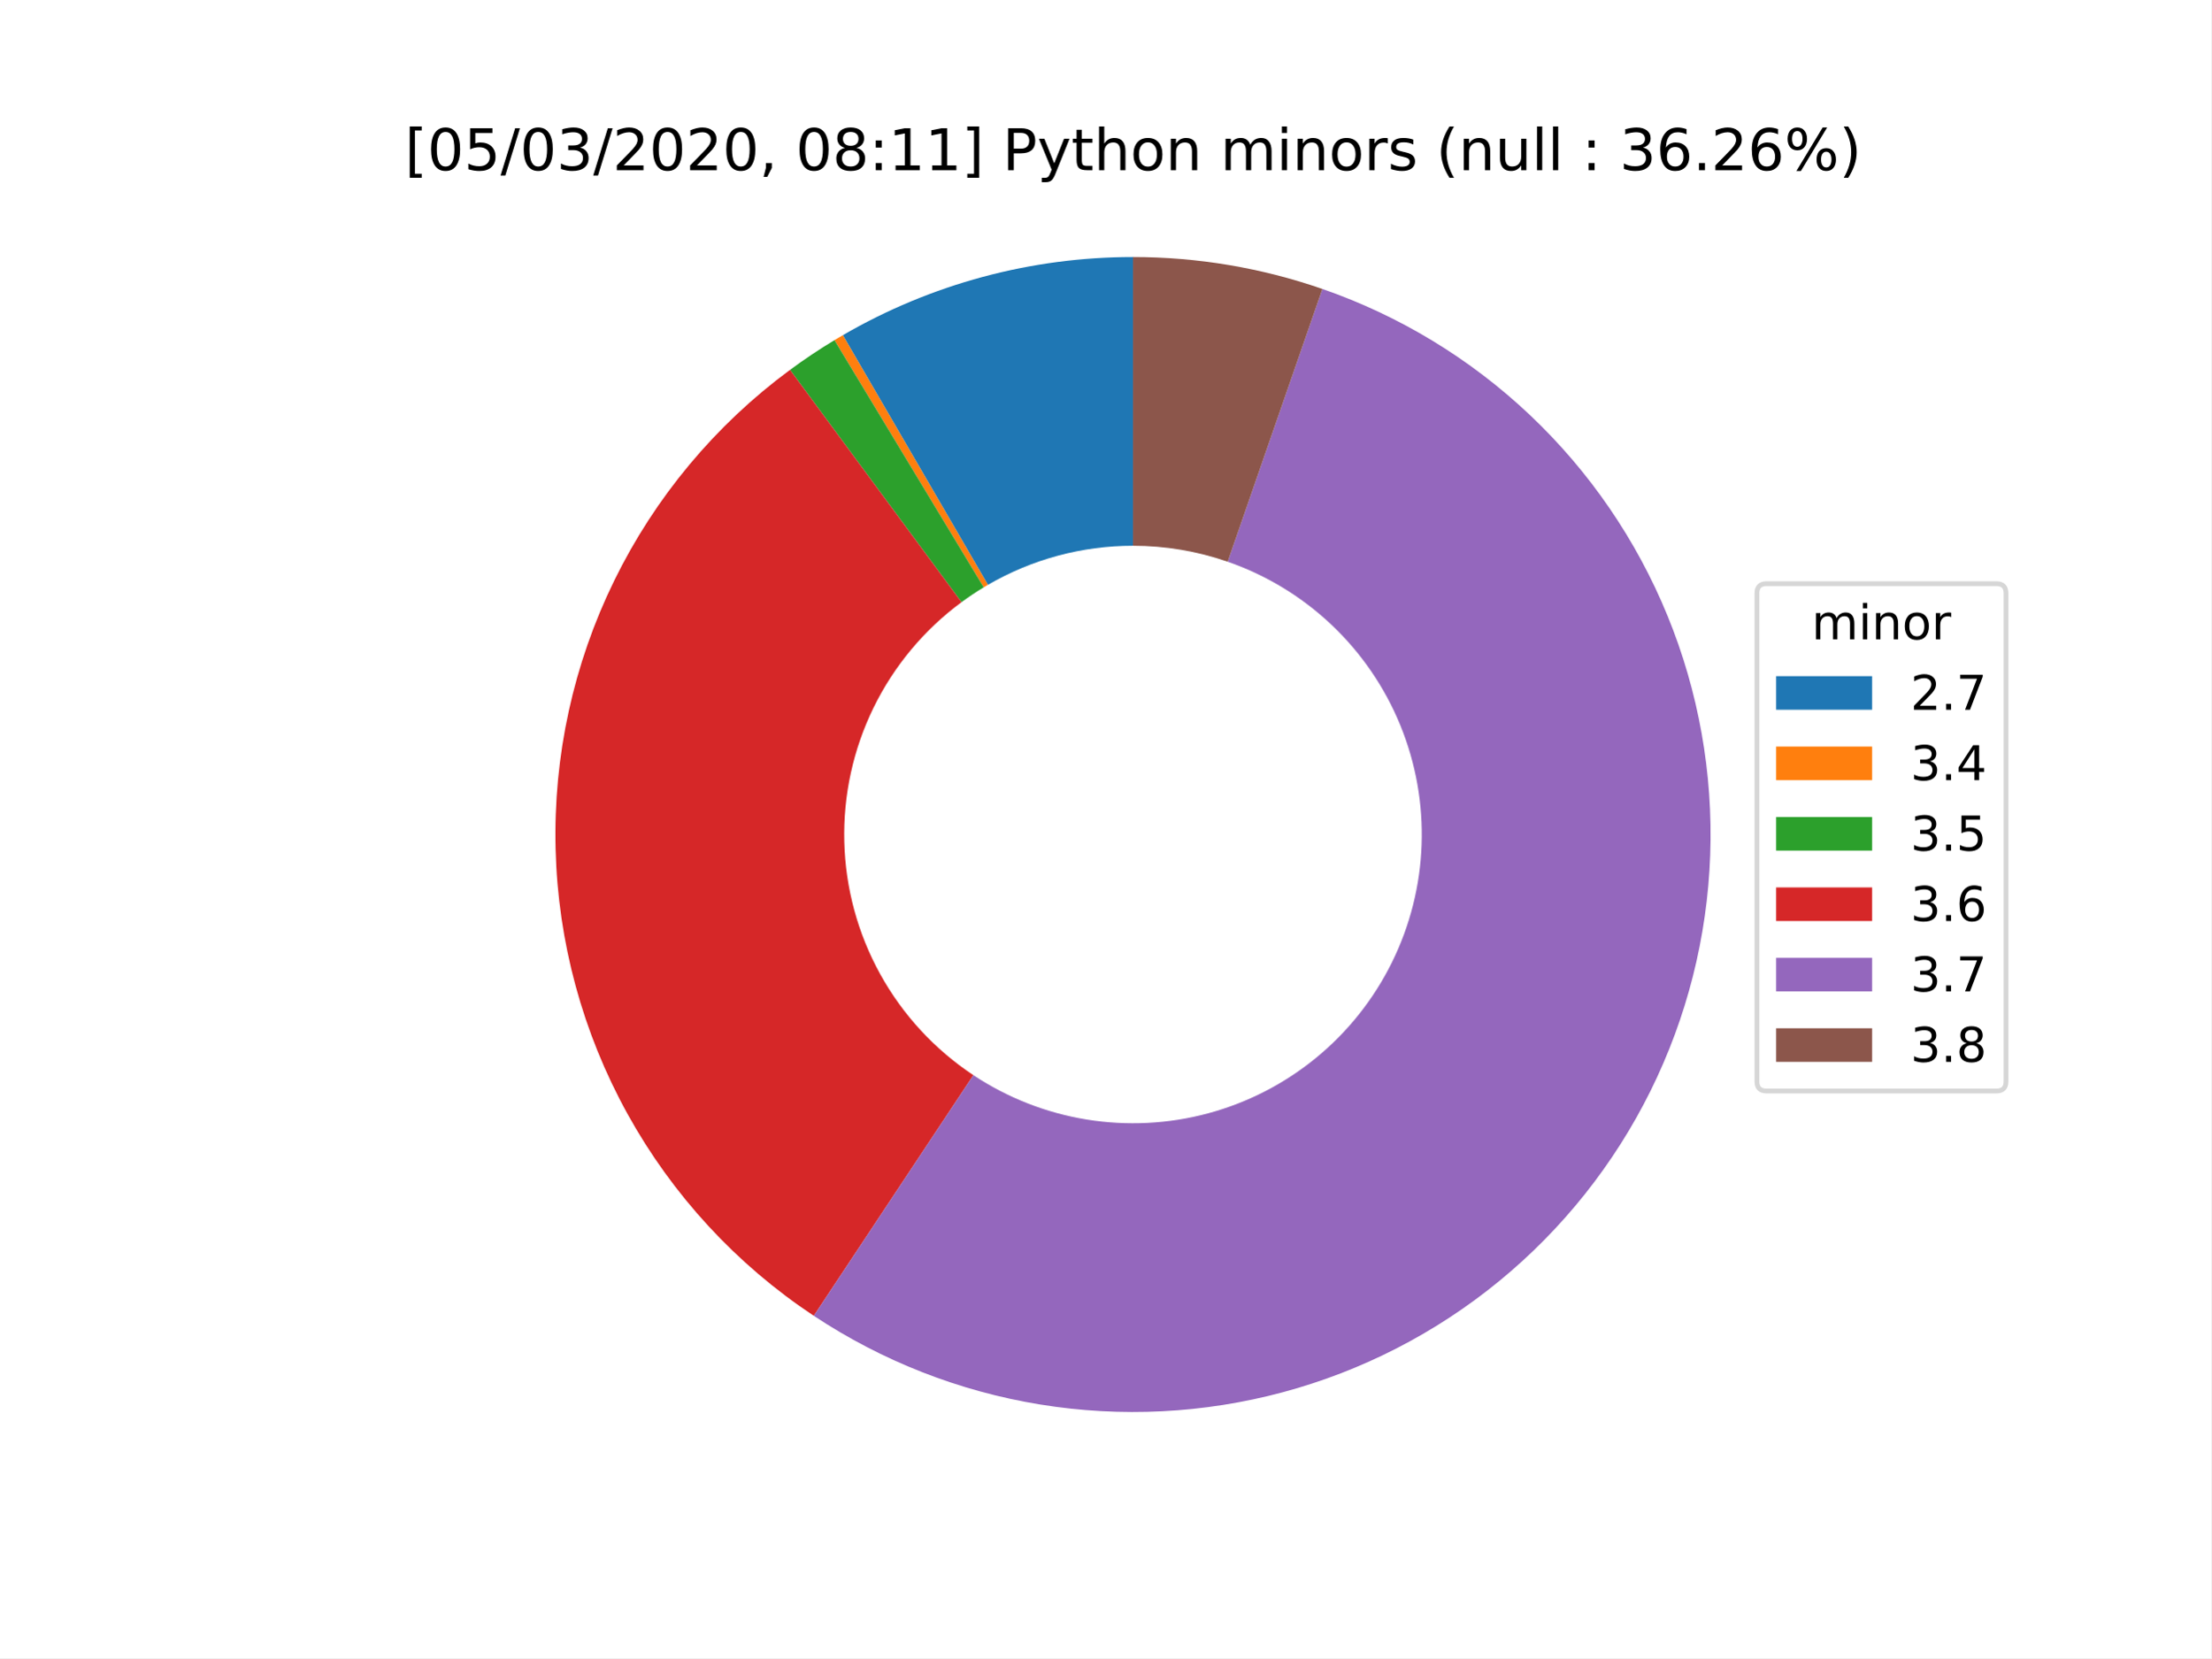
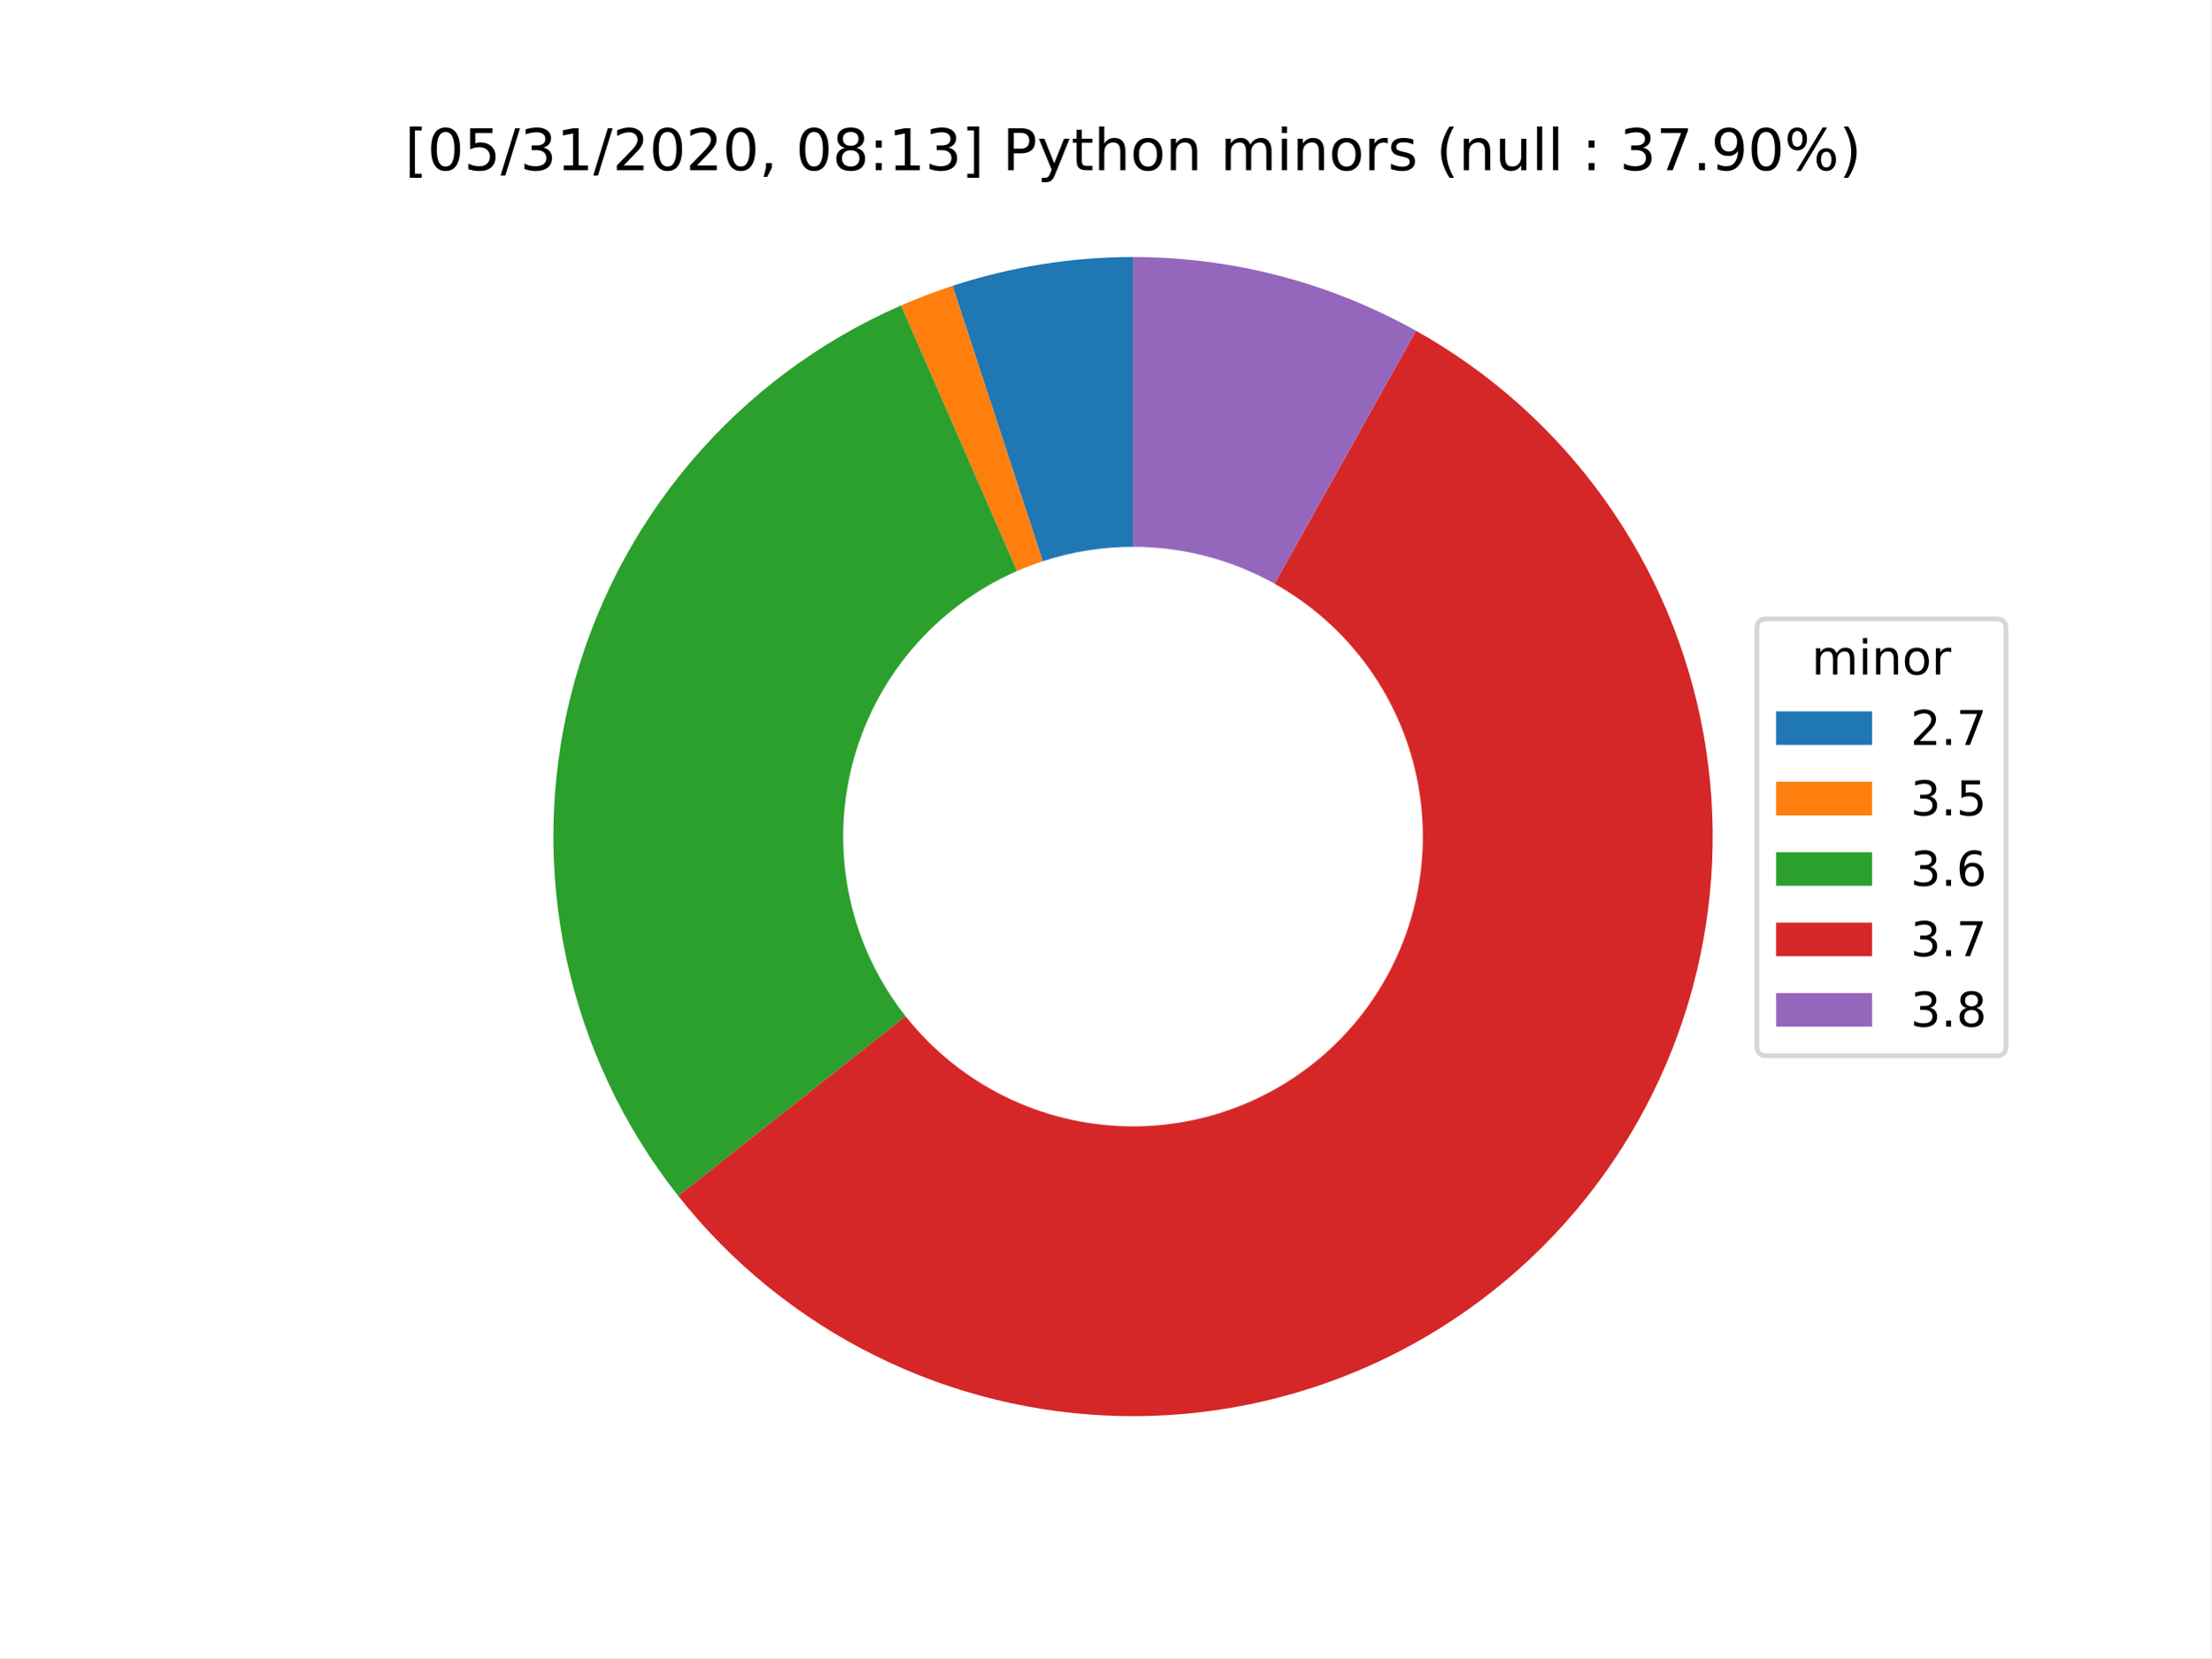
<svg xmlns="http://www.w3.org/2000/svg" xmlns:xlink="http://www.w3.org/1999/xlink" height="345.6pt" version="1.1" viewBox="0 0 460.8 345.6" width="460.8pt">
  <defs>
    <style type="text/css">
*{stroke-linecap:butt;stroke-linejoin:round;}
  </style>
  </defs>
  <g id="figure_1">
    <g id="patch_1">
      <path d="M 0 345.6  L 460.8 345.6  L 460.8 0  L 0 0  z " style="fill:#ffffff;" />
    </g>
    <g id="axes_1">
      <g id="patch_2">
-         <path d="M 236.118 53.568  C 225.542 53.568 215.012 54.962 204.801 57.713  C 194.59 60.465 184.786 64.55 175.642 69.863  L 205.88 121.9  C 210.452 119.244 215.354 117.201 220.459 115.825  C 225.565 114.45 230.83 113.753 236.118 113.753  L 236.118 53.568  z " style="fill:#1f77b4;" />
+         <path d="M 236.125 53.568  C 229.744 53.568 223.374 54.074 217.073 55.08  C 210.772 56.086 204.561 57.59 198.498 59.577  L 217.311 116.974  C 220.343 115.981 223.448 115.229 226.599 114.726  C 229.749 114.222 232.934 113.97 236.125 113.97  L 236.125 53.568  z " style="fill:#1f77b4;" />
      </g>
      <g id="patch_3">
-         <path d="M 175.642 69.863  C 175.351 70.032 175.061 70.202 174.772 70.373  C 174.483 70.545 174.194 70.717 173.906 70.891  L 205.012 122.414  C 205.156 122.328 205.3 122.241 205.445 122.156  C 205.589 122.07 205.734 121.985 205.88 121.9  L 175.642 69.863  z " style="fill:#ff7f0e;" />
+         <path d="M 198.498 59.577  C 196.678 60.174 194.872 60.814 193.083 61.496  C 191.293 62.178 189.52 62.903 187.765 63.67  L 211.945 119.021  C 212.822 118.637 213.709 118.275 214.604 117.934  C 215.499 117.592 216.401 117.273 217.311 116.974  L 198.498 59.577  z " style="fill:#ff7f0e;" />
      </g>
      <g id="patch_4">
-         <path d="M 173.906 70.891  C 172.315 71.852 170.746 72.849 169.2 73.883  C 167.655 74.916 166.134 75.985 164.638 77.089  L 200.378 125.514  C 201.126 124.962 201.886 124.427 202.659 123.91  C 203.432 123.394 204.216 122.895 205.012 122.414  L 173.906 70.891  z " style="fill:#2ca02c;" />
+         <path d="M 187.765 63.67  C 170.832 71.067 155.821 82.251 143.888 96.359  C 131.956 110.468 123.418 127.128 118.933 145.053  C 114.449 162.978 114.136 181.696 118.019 199.761  C 121.903 217.826 129.88 234.761 141.335 249.26  L 188.73 211.816  C 183.002 204.566 179.014 196.099 177.072 187.066  C 175.13 178.034 175.287 168.675 177.529 159.712  C 179.771 150.749 184.04 142.42 190.006 135.365  C 195.973 128.311 203.479 122.719 211.945 119.021  L 187.765 63.67  z " style="fill:#2ca02c;" />
      </g>
      <g id="patch_5">
-         <path d="M 164.638 77.089  C 149.067 88.582 136.494 103.663 127.99 121.048  C 119.486 138.433 115.299 157.616 115.786 176.963  C 116.272 196.311 121.418 215.259 130.784 232.194  C 140.151 249.13 153.466 263.56 169.596 274.256  L 202.857 224.097  C 194.792 218.749 188.134 211.534 183.451 203.066  C 178.768 194.598 176.195 185.124 175.952 175.45  C 175.708 165.777 177.802 156.186 182.054 147.493  C 186.306 138.8 192.592 131.26 200.378 125.514  L 164.638 77.089  z " style="fill:#d62728;" />
+         <path d="M 141.335 249.26  C 152.406 263.273 166.448 274.659 182.447 282.594  C 198.446 290.53 216.008 294.819 233.863 295.154  C 251.719 295.488 269.429 291.859 285.714 284.528  C 301.999 277.197 316.457 266.345 328.045 252.756  C 339.633 239.167 348.064 223.176 352.731 205.938  C 357.398 188.699 358.184 170.639 355.033 153.06  C 351.883 135.481 344.873 118.818 334.51 104.273  C 324.147 89.728 310.687 77.661 295.1 68.942  L 265.613 121.657  C 273.406 126.016 280.136 132.05 285.317 139.322  C 290.499 146.595 294.004 154.926 295.579 163.716  C 297.154 172.505 296.761 181.535 294.428 190.155  C 292.095 198.774 287.879 206.769 282.085 213.564  C 276.291 220.358 269.062 225.784 260.919 229.45  C 252.777 233.115 243.922 234.93 234.994 234.763  C 226.066 234.595 217.285 232.451 209.286 228.483  C 201.286 224.515 194.265 218.822 188.73 211.816  L 141.335 249.26  z " style="fill:#d62728;" />
      </g>
      <g id="patch_6">
-         <path d="M 169.596 274.256  C 183.831 283.695 199.913 289.998 216.772 292.743  C 233.631 295.488 250.882 294.614 267.377 290.178  C 283.871 285.742 299.234 277.846 312.442 267.015  C 325.65 256.185 336.402 242.666 343.983 227.36  C 351.564 212.054 355.8 195.308 356.41 178.238  C 357.021 161.168 353.991 144.163 347.522 128.354  C 341.054 112.546 331.294 98.294 318.894 86.548  C 306.493 74.802 291.733 65.829 275.597 60.227  L 255.857 117.082  C 263.925 119.883 271.305 124.37 277.506 130.243  C 283.706 136.116 288.586 143.242 291.82 151.146  C 295.054 159.05 296.569 167.553 296.264 176.088  C 295.959 184.623 293.841 192.996 290.05 200.649  C 286.26 208.302 280.884 215.061 274.28 220.477  C 267.676 225.892 259.994 229.84 251.747 232.058  C 243.5 234.276 234.874 234.713 226.445 233.34  C 218.016 231.968 209.974 228.817 202.857 224.097  L 169.596 274.256  z " style="fill:#9467bd;" />
-       </g>
-       <g id="patch_7">
-         <path d="M 275.597 60.227  C 269.26 58.026 262.751 56.36 256.136 55.244  C 249.522 54.129 242.825 53.568 236.118 53.568  L 236.118 113.753  C 239.471 113.753 242.82 114.033 246.127 114.591  C 249.434 115.149 252.689 115.982 255.857 117.082  L 275.597 60.227  z " style="fill:#8c564b;" />
+         <path d="M 295.1 68.942  C 286.126 63.922 276.548 60.069 266.598 57.475  C 256.648 54.881 246.407 53.568 236.125 53.568  L 236.125 113.97  C 241.266 113.97 246.386 114.626 251.361 115.923  C 256.336 117.22 261.126 119.147 265.613 121.657  L 295.1 68.942  z " style="fill:#9467bd;" />
      </g>
      <g id="matplotlib.axis_1" />
      <g id="matplotlib.axis_2" />
      <g id="text_1">
        <defs>
          <path d="M 8.594 75.984  L 29.297 75.984  L 29.297 69  L 17.578 69  L 17.578 -6.203  L 29.297 -6.203  L 29.297 -13.188  L 8.594 -13.188  z " id="DejaVuSans-91" />
          <path d="M 31.781 66.406  Q 24.172 66.406 20.328 58.906  Q 16.5 51.422 16.5 36.375  Q 16.5 21.391 20.328 13.891  Q 24.172 6.391 31.781 6.391  Q 39.453 6.391 43.281 13.891  Q 47.125 21.391 47.125 36.375  Q 47.125 51.422 43.281 58.906  Q 39.453 66.406 31.781 66.406  z M 31.781 74.219  Q 44.047 74.219 50.516 64.516  Q 56.984 54.828 56.984 36.375  Q 56.984 17.969 50.516 8.266  Q 44.047 -1.422 31.781 -1.422  Q 19.531 -1.422 13.062 8.266  Q 6.594 17.969 6.594 36.375  Q 6.594 54.828 13.062 64.516  Q 19.531 74.219 31.781 74.219  z " id="DejaVuSans-48" />
          <path d="M 10.797 72.906  L 49.516 72.906  L 49.516 64.594  L 19.828 64.594  L 19.828 46.734  Q 21.969 47.469 24.109 47.828  Q 26.266 48.188 28.422 48.188  Q 40.625 48.188 47.75 41.5  Q 54.891 34.812 54.891 23.391  Q 54.891 11.625 47.562 5.094  Q 40.234 -1.422 26.906 -1.422  Q 22.312 -1.422 17.547 -0.641  Q 12.797 0.141 7.719 1.703  L 7.719 11.625  Q 12.109 9.234 16.797 8.062  Q 21.484 6.891 26.703 6.891  Q 35.156 6.891 40.078 11.328  Q 45.016 15.766 45.016 23.391  Q 45.016 31 40.078 35.438  Q 35.156 39.891 26.703 39.891  Q 22.75 39.891 18.812 39.016  Q 14.891 38.141 10.797 36.281  z " id="DejaVuSans-53" />
          <path d="M 25.391 72.906  L 33.688 72.906  L 8.297 -9.281  L 0 -9.281  z " id="DejaVuSans-47" />
          <path d="M 40.578 39.312  Q 47.656 37.797 51.625 33  Q 55.609 28.219 55.609 21.188  Q 55.609 10.406 48.188 4.484  Q 40.766 -1.422 27.094 -1.422  Q 22.516 -1.422 17.656 -0.516  Q 12.797 0.391 7.625 2.203  L 7.625 11.719  Q 11.719 9.328 16.594 8.109  Q 21.484 6.891 26.812 6.891  Q 36.078 6.891 40.938 10.547  Q 45.797 14.203 45.797 21.188  Q 45.797 27.641 41.281 31.266  Q 36.766 34.906 28.719 34.906  L 20.219 34.906  L 20.219 43.016  L 29.109 43.016  Q 36.375 43.016 40.234 45.922  Q 44.094 48.828 44.094 54.297  Q 44.094 59.906 40.109 62.906  Q 36.141 65.922 28.719 65.922  Q 24.656 65.922 20.016 65.031  Q 15.375 64.156 9.812 62.312  L 9.812 71.094  Q 15.438 72.656 20.344 73.438  Q 25.25 74.219 29.594 74.219  Q 40.828 74.219 47.359 69.109  Q 53.906 64.016 53.906 55.328  Q 53.906 49.266 50.438 45.094  Q 46.969 40.922 40.578 39.312  z " id="DejaVuSans-51" />
+           <path d="M 12.406 8.297  L 28.516 8.297  L 28.516 63.922  L 10.984 60.406  L 10.984 69.391  L 28.422 72.906  L 38.281 72.906  L 38.281 8.297  L 54.391 8.297  L 54.391 0  L 12.406 0  z " id="DejaVuSans-49" />
          <path d="M 19.188 8.297  L 53.609 8.297  L 53.609 0  L 7.328 0  L 7.328 8.297  Q 12.938 14.109 22.625 23.891  Q 32.328 33.688 34.812 36.531  Q 39.547 41.844 41.422 45.531  Q 43.312 49.219 43.312 52.781  Q 43.312 58.594 39.234 62.25  Q 35.156 65.922 28.609 65.922  Q 23.969 65.922 18.812 64.312  Q 13.672 62.703 7.812 59.422  L 7.812 69.391  Q 13.766 71.781 18.938 73  Q 24.125 74.219 28.422 74.219  Q 39.75 74.219 46.484 68.547  Q 53.219 62.891 53.219 53.422  Q 53.219 48.922 51.531 44.891  Q 49.859 40.875 45.406 35.406  Q 44.188 33.984 37.641 27.219  Q 31.109 20.453 19.188 8.297  z " id="DejaVuSans-50" />
          <path d="M 11.719 12.406  L 22.016 12.406  L 22.016 4  L 14.016 -11.625  L 7.719 -11.625  L 11.719 4  z " id="DejaVuSans-44" />
          <path id="DejaVuSans-32" />
          <path d="M 31.781 34.625  Q 24.75 34.625 20.719 30.859  Q 16.703 27.094 16.703 20.516  Q 16.703 13.922 20.719 10.156  Q 24.75 6.391 31.781 6.391  Q 38.812 6.391 42.859 10.172  Q 46.922 13.969 46.922 20.516  Q 46.922 27.094 42.891 30.859  Q 38.875 34.625 31.781 34.625  z M 21.922 38.812  Q 15.578 40.375 12.031 44.719  Q 8.5 49.078 8.5 55.328  Q 8.5 64.062 14.719 69.141  Q 20.953 74.219 31.781 74.219  Q 42.672 74.219 48.875 69.141  Q 55.078 64.062 55.078 55.328  Q 55.078 49.078 51.531 44.719  Q 48 40.375 41.703 38.812  Q 48.828 37.156 52.797 32.312  Q 56.781 27.484 56.781 20.516  Q 56.781 9.906 50.312 4.234  Q 43.844 -1.422 31.781 -1.422  Q 19.734 -1.422 13.25 4.234  Q 6.781 9.906 6.781 20.516  Q 6.781 27.484 10.781 32.312  Q 14.797 37.156 21.922 38.812  z M 18.312 54.391  Q 18.312 48.734 21.844 45.562  Q 25.391 42.391 31.781 42.391  Q 38.141 42.391 41.719 45.562  Q 45.312 48.734 45.312 54.391  Q 45.312 60.062 41.719 63.234  Q 38.141 66.406 31.781 66.406  Q 25.391 66.406 21.844 63.234  Q 18.312 60.062 18.312 54.391  z " id="DejaVuSans-56" />
          <path d="M 11.719 12.406  L 22.016 12.406  L 22.016 0  L 11.719 0  z M 11.719 51.703  L 22.016 51.703  L 22.016 39.312  L 11.719 39.312  z " id="DejaVuSans-58" />
-           <path d="M 12.406 8.297  L 28.516 8.297  L 28.516 63.922  L 10.984 60.406  L 10.984 69.391  L 28.422 72.906  L 38.281 72.906  L 38.281 8.297  L 54.391 8.297  L 54.391 0  L 12.406 0  z " id="DejaVuSans-49" />
          <path d="M 30.422 75.984  L 30.422 -13.188  L 9.719 -13.188  L 9.719 -6.203  L 21.391 -6.203  L 21.391 69  L 9.719 69  L 9.719 75.984  z " id="DejaVuSans-93" />
          <path d="M 19.672 64.797  L 19.672 37.406  L 32.078 37.406  Q 38.969 37.406 42.719 40.969  Q 46.484 44.531 46.484 51.125  Q 46.484 57.672 42.719 61.234  Q 38.969 64.797 32.078 64.797  z M 9.812 72.906  L 32.078 72.906  Q 44.344 72.906 50.609 67.359  Q 56.891 61.812 56.891 51.125  Q 56.891 40.328 50.609 34.812  Q 44.344 29.297 32.078 29.297  L 19.672 29.297  L 19.672 0  L 9.812 0  z " id="DejaVuSans-80" />
          <path d="M 32.172 -5.078  Q 28.375 -14.844 24.75 -17.812  Q 21.141 -20.797 15.094 -20.797  L 7.906 -20.797  L 7.906 -13.281  L 13.188 -13.281  Q 16.891 -13.281 18.938 -11.516  Q 21 -9.766 23.484 -3.219  L 25.094 0.875  L 2.984 54.688  L 12.5 54.688  L 29.594 11.922  L 46.688 54.688  L 56.203 54.688  z " id="DejaVuSans-121" />
          <path d="M 18.312 70.219  L 18.312 54.688  L 36.812 54.688  L 36.812 47.703  L 18.312 47.703  L 18.312 18.016  Q 18.312 11.328 20.141 9.422  Q 21.969 7.516 27.594 7.516  L 36.812 7.516  L 36.812 0  L 27.594 0  Q 17.188 0 13.234 3.875  Q 9.281 7.766 9.281 18.016  L 9.281 47.703  L 2.688 47.703  L 2.688 54.688  L 9.281 54.688  L 9.281 70.219  z " id="DejaVuSans-116" />
          <path d="M 54.891 33.016  L 54.891 0  L 45.906 0  L 45.906 32.719  Q 45.906 40.484 42.875 44.328  Q 39.844 48.188 33.797 48.188  Q 26.516 48.188 22.312 43.547  Q 18.109 38.922 18.109 30.906  L 18.109 0  L 9.078 0  L 9.078 75.984  L 18.109 75.984  L 18.109 46.188  Q 21.344 51.125 25.703 53.562  Q 30.078 56 35.797 56  Q 45.219 56 50.047 50.172  Q 54.891 44.344 54.891 33.016  z " id="DejaVuSans-104" />
          <path d="M 30.609 48.391  Q 23.391 48.391 19.188 42.75  Q 14.984 37.109 14.984 27.297  Q 14.984 17.484 19.156 11.844  Q 23.344 6.203 30.609 6.203  Q 37.797 6.203 41.984 11.859  Q 46.188 17.531 46.188 27.297  Q 46.188 37.016 41.984 42.703  Q 37.797 48.391 30.609 48.391  z M 30.609 56  Q 42.328 56 49.016 48.375  Q 55.719 40.766 55.719 27.297  Q 55.719 13.875 49.016 6.219  Q 42.328 -1.422 30.609 -1.422  Q 18.844 -1.422 12.172 6.219  Q 5.516 13.875 5.516 27.297  Q 5.516 40.766 12.172 48.375  Q 18.844 56 30.609 56  z " id="DejaVuSans-111" />
          <path d="M 54.891 33.016  L 54.891 0  L 45.906 0  L 45.906 32.719  Q 45.906 40.484 42.875 44.328  Q 39.844 48.188 33.797 48.188  Q 26.516 48.188 22.312 43.547  Q 18.109 38.922 18.109 30.906  L 18.109 0  L 9.078 0  L 9.078 54.688  L 18.109 54.688  L 18.109 46.188  Q 21.344 51.125 25.703 53.562  Q 30.078 56 35.797 56  Q 45.219 56 50.047 50.172  Q 54.891 44.344 54.891 33.016  z " id="DejaVuSans-110" />
          <path d="M 52 44.188  Q 55.375 50.25 60.062 53.125  Q 64.75 56 71.094 56  Q 79.641 56 84.281 50.016  Q 88.922 44.047 88.922 33.016  L 88.922 0  L 79.891 0  L 79.891 32.719  Q 79.891 40.578 77.094 44.375  Q 74.312 48.188 68.609 48.188  Q 61.625 48.188 57.562 43.547  Q 53.516 38.922 53.516 30.906  L 53.516 0  L 44.484 0  L 44.484 32.719  Q 44.484 40.625 41.703 44.406  Q 38.922 48.188 33.109 48.188  Q 26.219 48.188 22.156 43.531  Q 18.109 38.875 18.109 30.906  L 18.109 0  L 9.078 0  L 9.078 54.688  L 18.109 54.688  L 18.109 46.188  Q 21.188 51.219 25.484 53.609  Q 29.781 56 35.688 56  Q 41.656 56 45.828 52.969  Q 50 49.953 52 44.188  z " id="DejaVuSans-109" />
          <path d="M 9.422 54.688  L 18.406 54.688  L 18.406 0  L 9.422 0  z M 9.422 75.984  L 18.406 75.984  L 18.406 64.594  L 9.422 64.594  z " id="DejaVuSans-105" />
          <path d="M 41.109 46.297  Q 39.594 47.172 37.812 47.578  Q 36.031 48 33.891 48  Q 26.266 48 22.188 43.047  Q 18.109 38.094 18.109 28.812  L 18.109 0  L 9.078 0  L 9.078 54.688  L 18.109 54.688  L 18.109 46.188  Q 20.953 51.172 25.484 53.578  Q 30.031 56 36.531 56  Q 37.453 56 38.578 55.875  Q 39.703 55.766 41.062 55.516  z " id="DejaVuSans-114" />
          <path d="M 44.281 53.078  L 44.281 44.578  Q 40.484 46.531 36.375 47.5  Q 32.281 48.484 27.875 48.484  Q 21.188 48.484 17.844 46.438  Q 14.5 44.391 14.5 40.281  Q 14.5 37.156 16.891 35.375  Q 19.281 33.594 26.516 31.984  L 29.594 31.297  Q 39.156 29.25 43.188 25.516  Q 47.219 21.781 47.219 15.094  Q 47.219 7.469 41.188 3.016  Q 35.156 -1.422 24.609 -1.422  Q 20.219 -1.422 15.453 -0.562  Q 10.688 0.297 5.422 2  L 5.422 11.281  Q 10.406 8.688 15.234 7.391  Q 20.062 6.109 24.812 6.109  Q 31.156 6.109 34.562 8.281  Q 37.984 10.453 37.984 14.406  Q 37.984 18.062 35.516 20.016  Q 33.062 21.969 24.703 23.781  L 21.578 24.516  Q 13.234 26.266 9.516 29.906  Q 5.812 33.547 5.812 39.891  Q 5.812 47.609 11.281 51.797  Q 16.75 56 26.812 56  Q 31.781 56 36.172 55.266  Q 40.578 54.547 44.281 53.078  z " id="DejaVuSans-115" />
          <path d="M 31 75.875  Q 24.469 64.656 21.281 53.656  Q 18.109 42.672 18.109 31.391  Q 18.109 20.125 21.312 9.062  Q 24.516 -2 31 -13.188  L 23.188 -13.188  Q 15.875 -1.703 12.234 9.375  Q 8.594 20.453 8.594 31.391  Q 8.594 42.281 12.203 53.312  Q 15.828 64.359 23.188 75.875  z " id="DejaVuSans-40" />
          <path d="M 8.5 21.578  L 8.5 54.688  L 17.484 54.688  L 17.484 21.922  Q 17.484 14.156 20.5 10.266  Q 23.531 6.391 29.594 6.391  Q 36.859 6.391 41.078 11.031  Q 45.312 15.672 45.312 23.688  L 45.312 54.688  L 54.297 54.688  L 54.297 0  L 45.312 0  L 45.312 8.406  Q 42.047 3.422 37.719 1  Q 33.406 -1.422 27.688 -1.422  Q 18.266 -1.422 13.375 4.438  Q 8.5 10.297 8.5 21.578  z M 31.109 56  z " id="DejaVuSans-117" />
          <path d="M 9.422 75.984  L 18.406 75.984  L 18.406 0  L 9.422 0  z " id="DejaVuSans-108" />
-           <path d="M 33.016 40.375  Q 26.375 40.375 22.484 35.828  Q 18.609 31.297 18.609 23.391  Q 18.609 15.531 22.484 10.953  Q 26.375 6.391 33.016 6.391  Q 39.656 6.391 43.531 10.953  Q 47.406 15.531 47.406 23.391  Q 47.406 31.297 43.531 35.828  Q 39.656 40.375 33.016 40.375  z M 52.594 71.297  L 52.594 62.312  Q 48.875 64.062 45.094 64.984  Q 41.312 65.922 37.594 65.922  Q 27.828 65.922 22.672 59.328  Q 17.531 52.734 16.797 39.406  Q 19.672 43.656 24.016 45.922  Q 28.375 48.188 33.594 48.188  Q 44.578 48.188 50.953 41.516  Q 57.328 34.859 57.328 23.391  Q 57.328 12.156 50.688 5.359  Q 44.047 -1.422 33.016 -1.422  Q 20.359 -1.422 13.672 8.266  Q 6.984 17.969 6.984 36.375  Q 6.984 53.656 15.188 63.938  Q 23.391 74.219 37.203 74.219  Q 40.922 74.219 44.703 73.484  Q 48.484 72.75 52.594 71.297  z " id="DejaVuSans-54" />
+           <path d="M 8.203 72.906  L 55.078 72.906  L 55.078 68.703  L 28.609 0  L 18.312 0  L 43.219 64.594  L 8.203 64.594  z " id="DejaVuSans-55" />
          <path d="M 10.688 12.406  L 21 12.406  L 21 0  L 10.688 0  z " id="DejaVuSans-46" />
+           <path d="M 10.984 1.516  L 10.984 10.5  Q 14.703 8.734 18.5 7.812  Q 22.312 6.891 25.984 6.891  Q 35.75 6.891 40.891 13.453  Q 46.047 20.016 46.781 33.406  Q 43.953 29.203 39.594 26.953  Q 35.25 24.703 29.984 24.703  Q 19.047 24.703 12.672 31.312  Q 6.297 37.938 6.297 49.422  Q 6.297 60.641 12.938 67.422  Q 19.578 74.219 30.609 74.219  Q 43.266 74.219 49.922 64.516  Q 56.594 54.828 56.594 36.375  Q 56.594 19.141 48.406 8.859  Q 40.234 -1.422 26.422 -1.422  Q 22.703 -1.422 18.891 -0.688  Q 15.094 0.047 10.984 1.516  z M 30.609 32.422  Q 37.25 32.422 41.125 36.953  Q 45.016 41.5 45.016 49.422  Q 45.016 57.281 41.125 61.844  Q 37.25 66.406 30.609 66.406  Q 23.969 66.406 20.094 61.844  Q 16.219 57.281 16.219 49.422  Q 16.219 41.5 20.094 36.953  Q 23.969 32.422 30.609 32.422  z " id="DejaVuSans-57" />
          <path d="M 72.703 32.078  Q 68.453 32.078 66.031 28.469  Q 63.625 24.859 63.625 18.406  Q 63.625 12.062 66.031 8.422  Q 68.453 4.781 72.703 4.781  Q 76.859 4.781 79.266 8.422  Q 81.688 12.062 81.688 18.406  Q 81.688 24.812 79.266 28.438  Q 76.859 32.078 72.703 32.078  z M 72.703 38.281  Q 80.422 38.281 84.953 32.906  Q 89.5 27.547 89.5 18.406  Q 89.5 9.281 84.938 3.922  Q 80.375 -1.422 72.703 -1.422  Q 64.891 -1.422 60.344 3.922  Q 55.812 9.281 55.812 18.406  Q 55.812 27.594 60.375 32.938  Q 64.938 38.281 72.703 38.281  z M 22.312 68.016  Q 18.109 68.016 15.688 64.375  Q 13.281 60.75 13.281 54.391  Q 13.281 47.953 15.672 44.328  Q 18.062 40.719 22.312 40.719  Q 26.562 40.719 28.969 44.328  Q 31.391 47.953 31.391 54.391  Q 31.391 60.688 28.953 64.344  Q 26.516 68.016 22.312 68.016  z M 66.406 74.219  L 74.219 74.219  L 28.609 -1.422  L 20.797 -1.422  z M 22.312 74.219  Q 30.031 74.219 34.609 68.875  Q 39.203 63.531 39.203 54.391  Q 39.203 45.172 34.641 39.844  Q 30.078 34.516 22.312 34.516  Q 14.547 34.516 10.031 39.859  Q 5.516 45.219 5.516 54.391  Q 5.516 63.484 10.047 68.844  Q 14.594 74.219 22.312 74.219  z " id="DejaVuSans-37" />
          <path d="M 8.016 75.875  L 15.828 75.875  Q 23.141 64.359 26.781 53.312  Q 30.422 42.281 30.422 31.391  Q 30.422 20.453 26.781 9.375  Q 23.141 -1.703 15.828 -13.188  L 8.016 -13.188  Q 14.5 -2 17.703 9.062  Q 20.906 20.125 20.906 31.391  Q 20.906 42.672 17.703 53.656  Q 14.5 64.656 8.016 75.875  z " id="DejaVuSans-41" />
        </defs>
        <g transform="translate(84.36187 35.472)scale(0.12 -0.12)">
          <use xlink:href="#DejaVuSans-91" />
          <use x="39.014" xlink:href="#DejaVuSans-48" />
          <use x="102.637" xlink:href="#DejaVuSans-53" />
          <use x="166.26" xlink:href="#DejaVuSans-47" />
-           <use x="199.951" xlink:href="#DejaVuSans-48" />
-           <use x="263.574" xlink:href="#DejaVuSans-51" />
+           <use x="199.951" xlink:href="#DejaVuSans-51" />
+           <use x="263.574" xlink:href="#DejaVuSans-49" />
          <use x="327.197" xlink:href="#DejaVuSans-47" />
          <use x="360.889" xlink:href="#DejaVuSans-50" />
          <use x="424.512" xlink:href="#DejaVuSans-48" />
          <use x="488.135" xlink:href="#DejaVuSans-50" />
          <use x="551.758" xlink:href="#DejaVuSans-48" />
          <use x="615.381" xlink:href="#DejaVuSans-44" />
          <use x="647.168" xlink:href="#DejaVuSans-32" />
          <use x="678.955" xlink:href="#DejaVuSans-48" />
          <use x="742.578" xlink:href="#DejaVuSans-56" />
          <use x="806.201" xlink:href="#DejaVuSans-58" />
          <use x="839.893" xlink:href="#DejaVuSans-49" />
-           <use x="903.516" xlink:href="#DejaVuSans-49" />
+           <use x="903.516" xlink:href="#DejaVuSans-51" />
          <use x="967.139" xlink:href="#DejaVuSans-93" />
          <use x="1006.152" xlink:href="#DejaVuSans-32" />
          <use x="1037.939" xlink:href="#DejaVuSans-80" />
          <use x="1098.242" xlink:href="#DejaVuSans-121" />
          <use x="1157.422" xlink:href="#DejaVuSans-116" />
          <use x="1196.631" xlink:href="#DejaVuSans-104" />
          <use x="1260.01" xlink:href="#DejaVuSans-111" />
          <use x="1321.191" xlink:href="#DejaVuSans-110" />
          <use x="1384.57" xlink:href="#DejaVuSans-32" />
          <use x="1416.357" xlink:href="#DejaVuSans-109" />
          <use x="1513.77" xlink:href="#DejaVuSans-105" />
          <use x="1541.553" xlink:href="#DejaVuSans-110" />
          <use x="1604.932" xlink:href="#DejaVuSans-111" />
          <use x="1666.113" xlink:href="#DejaVuSans-114" />
          <use x="1707.227" xlink:href="#DejaVuSans-115" />
          <use x="1759.326" xlink:href="#DejaVuSans-32" />
          <use x="1791.113" xlink:href="#DejaVuSans-40" />
          <use x="1830.127" xlink:href="#DejaVuSans-110" />
          <use x="1893.506" xlink:href="#DejaVuSans-117" />
          <use x="1956.885" xlink:href="#DejaVuSans-108" />
          <use x="1984.668" xlink:href="#DejaVuSans-108" />
          <use x="2012.451" xlink:href="#DejaVuSans-32" />
          <use x="2044.238" xlink:href="#DejaVuSans-58" />
          <use x="2077.93" xlink:href="#DejaVuSans-32" />
          <use x="2109.717" xlink:href="#DejaVuSans-51" />
-           <use x="2173.34" xlink:href="#DejaVuSans-54" />
+           <use x="2173.34" xlink:href="#DejaVuSans-55" />
          <use x="2236.963" xlink:href="#DejaVuSans-46" />
-           <use x="2268.75" xlink:href="#DejaVuSans-50" />
-           <use x="2332.373" xlink:href="#DejaVuSans-54" />
+           <use x="2268.75" xlink:href="#DejaVuSans-57" />
+           <use x="2332.373" xlink:href="#DejaVuSans-48" />
          <use x="2395.996" xlink:href="#DejaVuSans-37" />
          <use x="2491.016" xlink:href="#DejaVuSans-41" />
        </g>
      </g>
      <g id="legend_1">
-         <g id="patch_8">
-           <path d="M 368.152 227.401  L 416.055 227.401  Q 418.055 227.401 418.055 225.401  L 418.055 123.655  Q 418.055 121.655 416.055 121.655  L 368.152 121.655  Q 366.152 121.655 366.152 123.655  L 366.152 225.401  Q 366.152 227.401 368.152 227.401  z " style="fill:#ffffff;opacity:0.8;stroke:#cccccc;stroke-linejoin:miter;" />
+         <g id="patch_7">
+           <path d="M 368.152 220.062  L 416.055 220.062  Q 418.055 220.062 418.055 218.062  L 418.055 130.994  Q 418.055 128.994 416.055 128.994  L 368.152 128.994  Q 366.152 128.994 366.152 130.994  L 366.152 218.062  Q 366.152 220.062 368.152 220.062  z " style="fill:#ffffff;opacity:0.8;stroke:#cccccc;stroke-linejoin:miter;" />
        </g>
        <g id="text_2">
-           <g transform="translate(377.5606 133.253)scale(0.1 -0.1)">
+           <g transform="translate(377.5606 140.5921)scale(0.1 -0.1)">
            <use xlink:href="#DejaVuSans-109" />
            <use x="97.412" xlink:href="#DejaVuSans-105" />
            <use x="125.195" xlink:href="#DejaVuSans-110" />
            <use x="188.574" xlink:href="#DejaVuSans-111" />
            <use x="249.756" xlink:href="#DejaVuSans-114" />
          </g>
        </g>
-         <g id="patch_9">
-           <path d="M 370.152 147.931  L 390.152 147.931  L 390.152 140.931  L 370.152 140.931  z " style="fill:#1f77b4;" />
+         <g id="patch_8">
+           <path d="M 370.152 155.27  L 390.152 155.27  L 390.152 148.27  L 370.152 148.27  z " style="fill:#1f77b4;" />
        </g>
        <g id="text_3">
-           <defs>
-             <path d="M 8.203 72.906  L 55.078 72.906  L 55.078 68.703  L 28.609 0  L 18.312 0  L 43.219 64.594  L 8.203 64.594  z " id="DejaVuSans-55" />
-           </defs>
-           <g transform="translate(398.152 147.9311)scale(0.1 -0.1)">
+           <g transform="translate(398.152 155.2702)scale(0.1 -0.1)">
            <use xlink:href="#DejaVuSans-50" />
            <use x="63.623" xlink:href="#DejaVuSans-46" />
            <use x="95.41" xlink:href="#DejaVuSans-55" />
          </g>
        </g>
-         <g id="patch_10">
-           <path d="M 370.152 162.609  L 390.152 162.609  L 390.152 155.609  L 370.152 155.609  z " style="fill:#ff7f0e;" />
+         <g id="patch_9">
+           <path d="M 370.152 169.948  L 390.152 169.948  L 390.152 162.948  L 370.152 162.948  z " style="fill:#ff7f0e;" />
        </g>
        <g id="text_4">
-           <defs>
-             <path d="M 37.797 64.312  L 12.891 25.391  L 37.797 25.391  z M 35.203 72.906  L 47.609 72.906  L 47.609 25.391  L 58.016 25.391  L 58.016 17.188  L 47.609 17.188  L 47.609 0  L 37.797 0  L 37.797 17.188  L 4.891 17.188  L 4.891 26.703  z " id="DejaVuSans-52" />
-           </defs>
-           <g transform="translate(398.152 162.6093)scale(0.1 -0.1)">
-             <use xlink:href="#DejaVuSans-51" />
-             <use x="63.623" xlink:href="#DejaVuSans-46" />
-             <use x="95.41" xlink:href="#DejaVuSans-52" />
-           </g>
-         </g>
-         <g id="patch_11">
-           <path d="M 370.152 177.287  L 390.152 177.287  L 390.152 170.287  L 370.152 170.287  z " style="fill:#2ca02c;" />
-         </g>
-         <g id="text_5">
-           <g transform="translate(398.152 177.2874)scale(0.1 -0.1)">
+           <g transform="translate(398.152 169.9483)scale(0.1 -0.1)">
            <use xlink:href="#DejaVuSans-51" />
            <use x="63.623" xlink:href="#DejaVuSans-46" />
            <use x="95.41" xlink:href="#DejaVuSans-53" />
          </g>
        </g>
-         <g id="patch_12">
-           <path d="M 370.152 191.965  L 390.152 191.965  L 390.152 184.965  L 370.152 184.965  z " style="fill:#d62728;" />
+         <g id="patch_10">
+           <path d="M 370.152 184.626  L 390.152 184.626  L 390.152 177.626  L 370.152 177.626  z " style="fill:#2ca02c;" />
        </g>
-         <g id="text_6">
-           <g transform="translate(398.152 191.9655)scale(0.1 -0.1)">
+         <g id="text_5">
+           <defs>
+             <path d="M 33.016 40.375  Q 26.375 40.375 22.484 35.828  Q 18.609 31.297 18.609 23.391  Q 18.609 15.531 22.484 10.953  Q 26.375 6.391 33.016 6.391  Q 39.656 6.391 43.531 10.953  Q 47.406 15.531 47.406 23.391  Q 47.406 31.297 43.531 35.828  Q 39.656 40.375 33.016 40.375  z M 52.594 71.297  L 52.594 62.312  Q 48.875 64.062 45.094 64.984  Q 41.312 65.922 37.594 65.922  Q 27.828 65.922 22.672 59.328  Q 17.531 52.734 16.797 39.406  Q 19.672 43.656 24.016 45.922  Q 28.375 48.188 33.594 48.188  Q 44.578 48.188 50.953 41.516  Q 57.328 34.859 57.328 23.391  Q 57.328 12.156 50.688 5.359  Q 44.047 -1.422 33.016 -1.422  Q 20.359 -1.422 13.672 8.266  Q 6.984 17.969 6.984 36.375  Q 6.984 53.656 15.188 63.938  Q 23.391 74.219 37.203 74.219  Q 40.922 74.219 44.703 73.484  Q 48.484 72.75 52.594 71.297  z " id="DejaVuSans-54" />
+           </defs>
+           <g transform="translate(398.152 184.6264)scale(0.1 -0.1)">
            <use xlink:href="#DejaVuSans-51" />
            <use x="63.623" xlink:href="#DejaVuSans-46" />
            <use x="95.41" xlink:href="#DejaVuSans-54" />
          </g>
        </g>
-         <g id="patch_13">
-           <path d="M 370.152 206.644  L 390.152 206.644  L 390.152 199.644  L 370.152 199.644  z " style="fill:#9467bd;" />
+         <g id="patch_11">
+           <path d="M 370.152 199.305  L 390.152 199.305  L 390.152 192.305  L 370.152 192.305  z " style="fill:#d62728;" />
        </g>
-         <g id="text_7">
-           <g transform="translate(398.152 206.6436)scale(0.1 -0.1)">
+         <g id="text_6">
+           <g transform="translate(398.152 199.3046)scale(0.1 -0.1)">
            <use xlink:href="#DejaVuSans-51" />
            <use x="63.623" xlink:href="#DejaVuSans-46" />
            <use x="95.41" xlink:href="#DejaVuSans-55" />
          </g>
        </g>
-         <g id="patch_14">
-           <path d="M 370.152 221.322  L 390.152 221.322  L 390.152 214.322  L 370.152 214.322  z " style="fill:#8c564b;" />
+         <g id="patch_12">
+           <path d="M 370.152 213.983  L 390.152 213.983  L 390.152 206.983  L 370.152 206.983  z " style="fill:#9467bd;" />
        </g>
-         <g id="text_8">
-           <g transform="translate(398.152 221.3218)scale(0.1 -0.1)">
+         <g id="text_7">
+           <g transform="translate(398.152 213.9827)scale(0.1 -0.1)">
            <use xlink:href="#DejaVuSans-51" />
            <use x="63.623" xlink:href="#DejaVuSans-46" />
            <use x="95.41" xlink:href="#DejaVuSans-56" />
          </g>
        </g>
      </g>
    </g>
  </g>
</svg>
